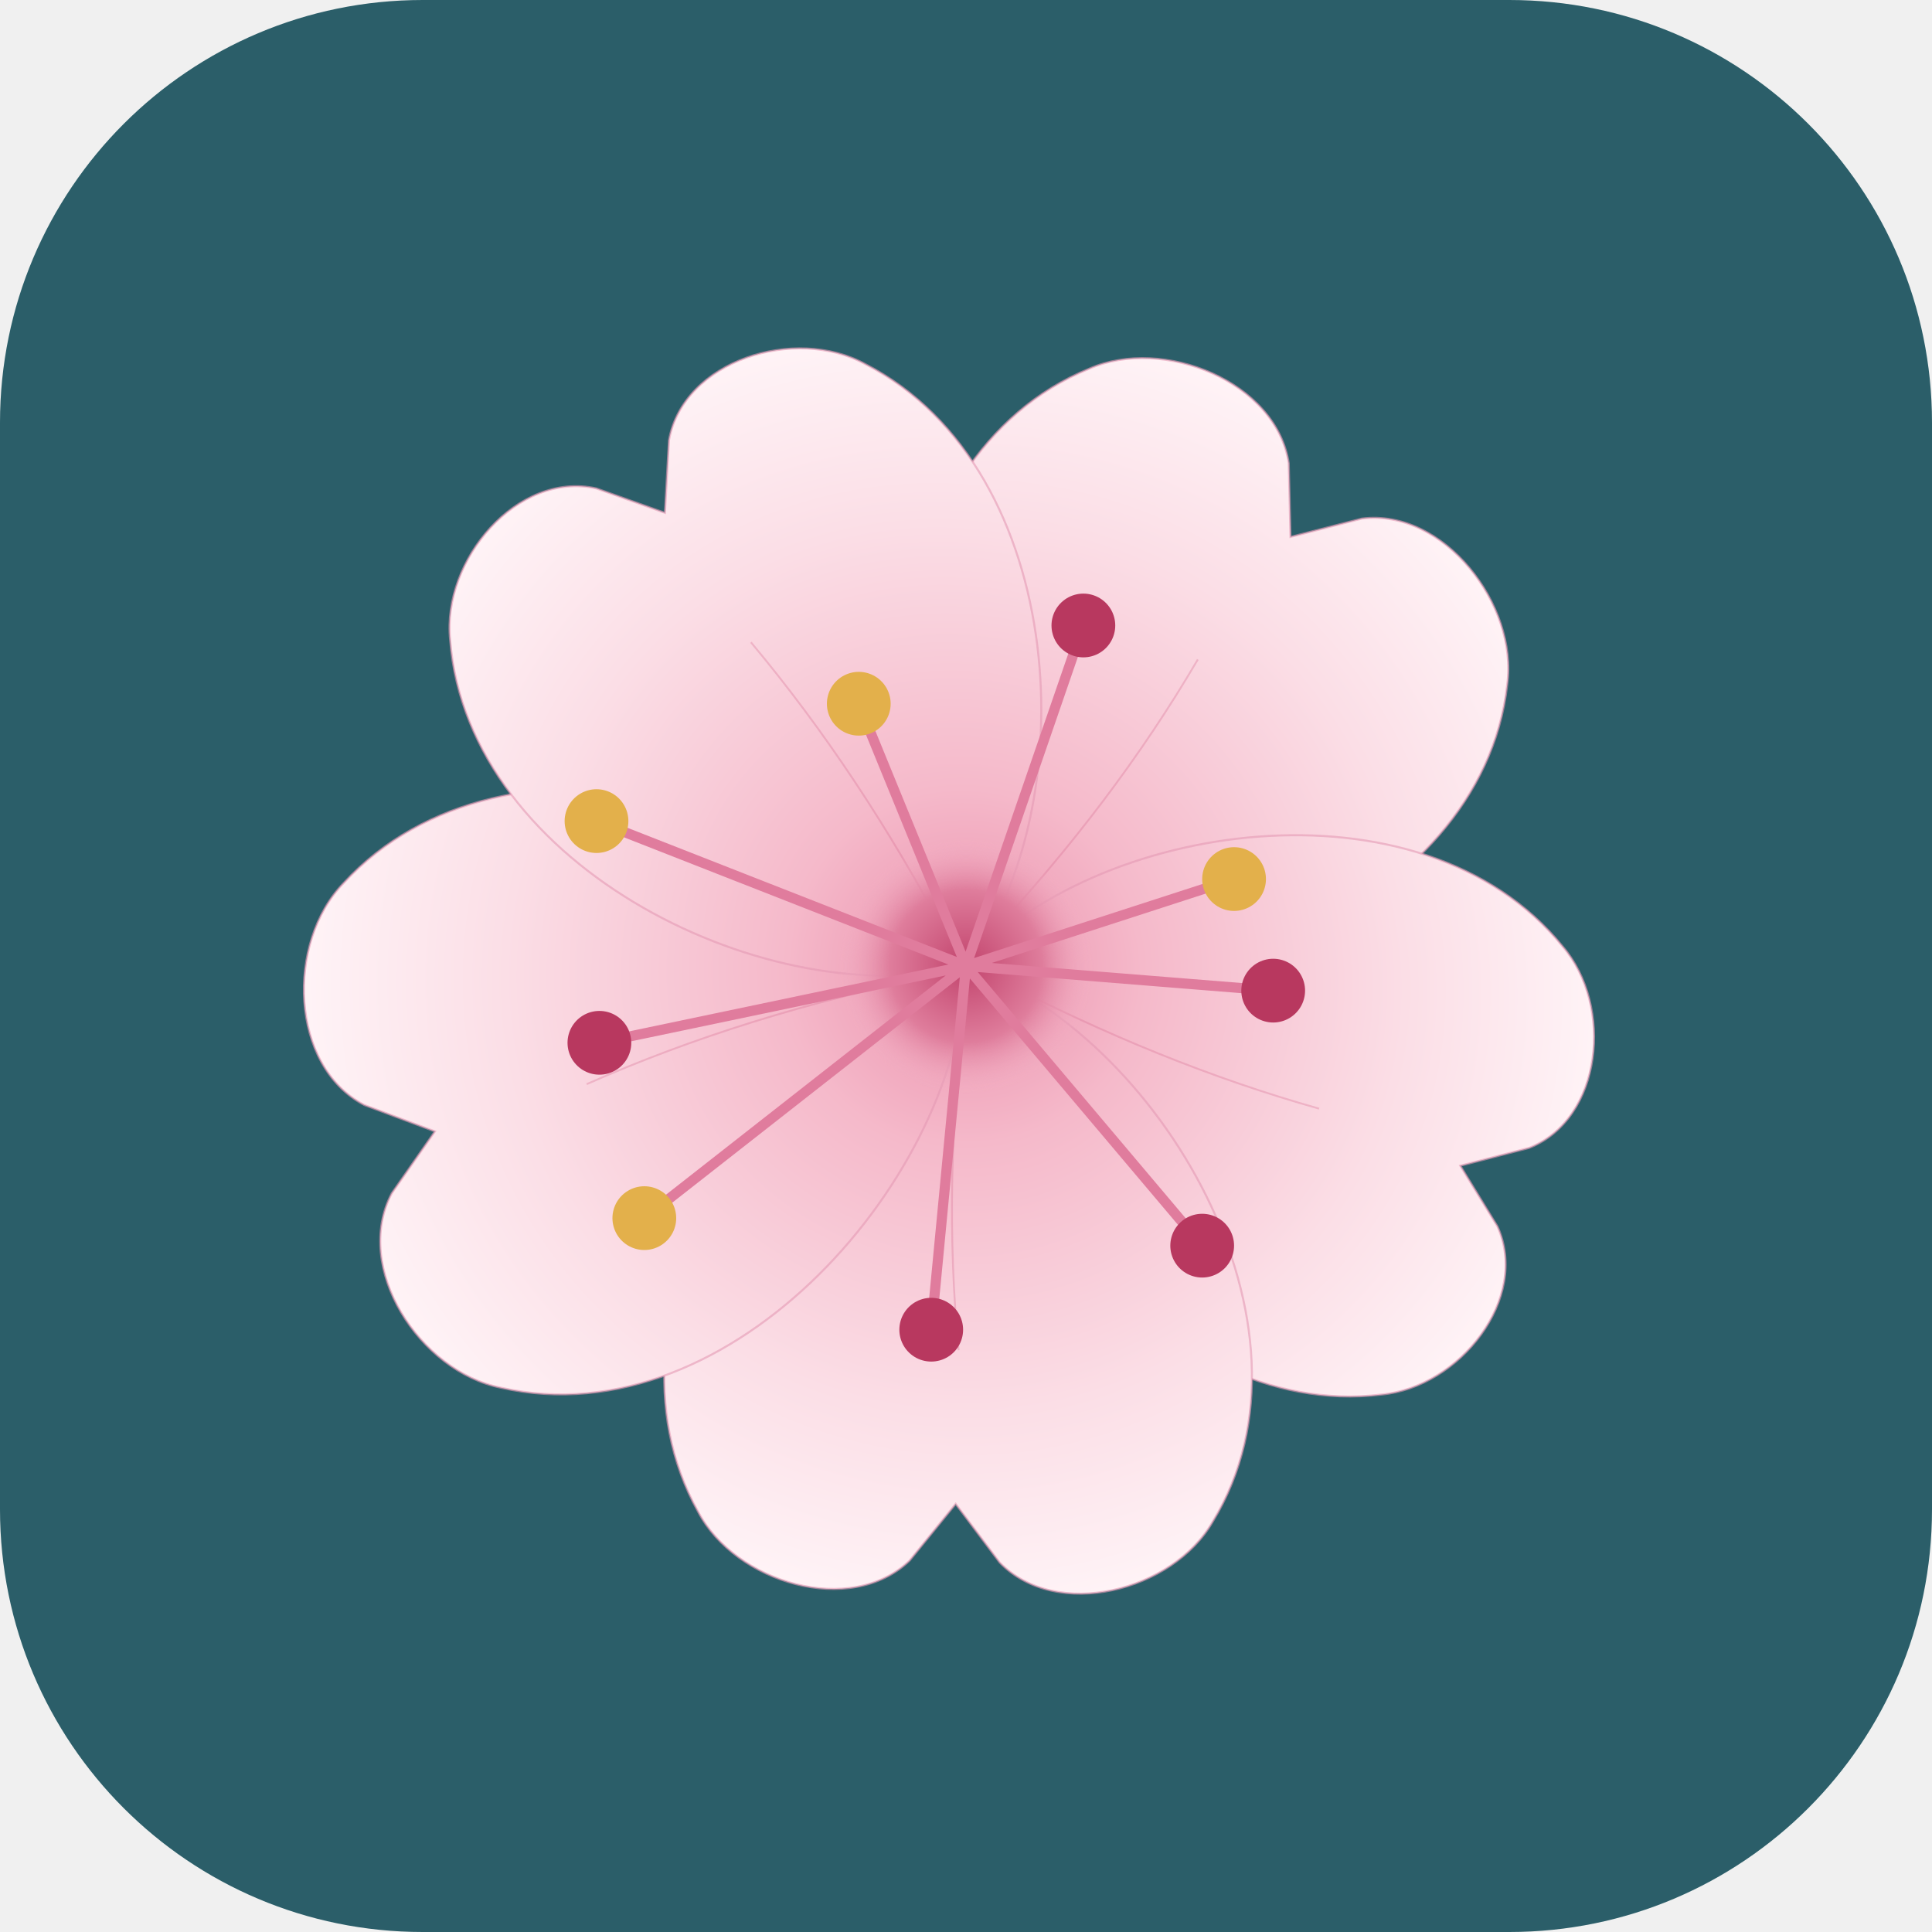
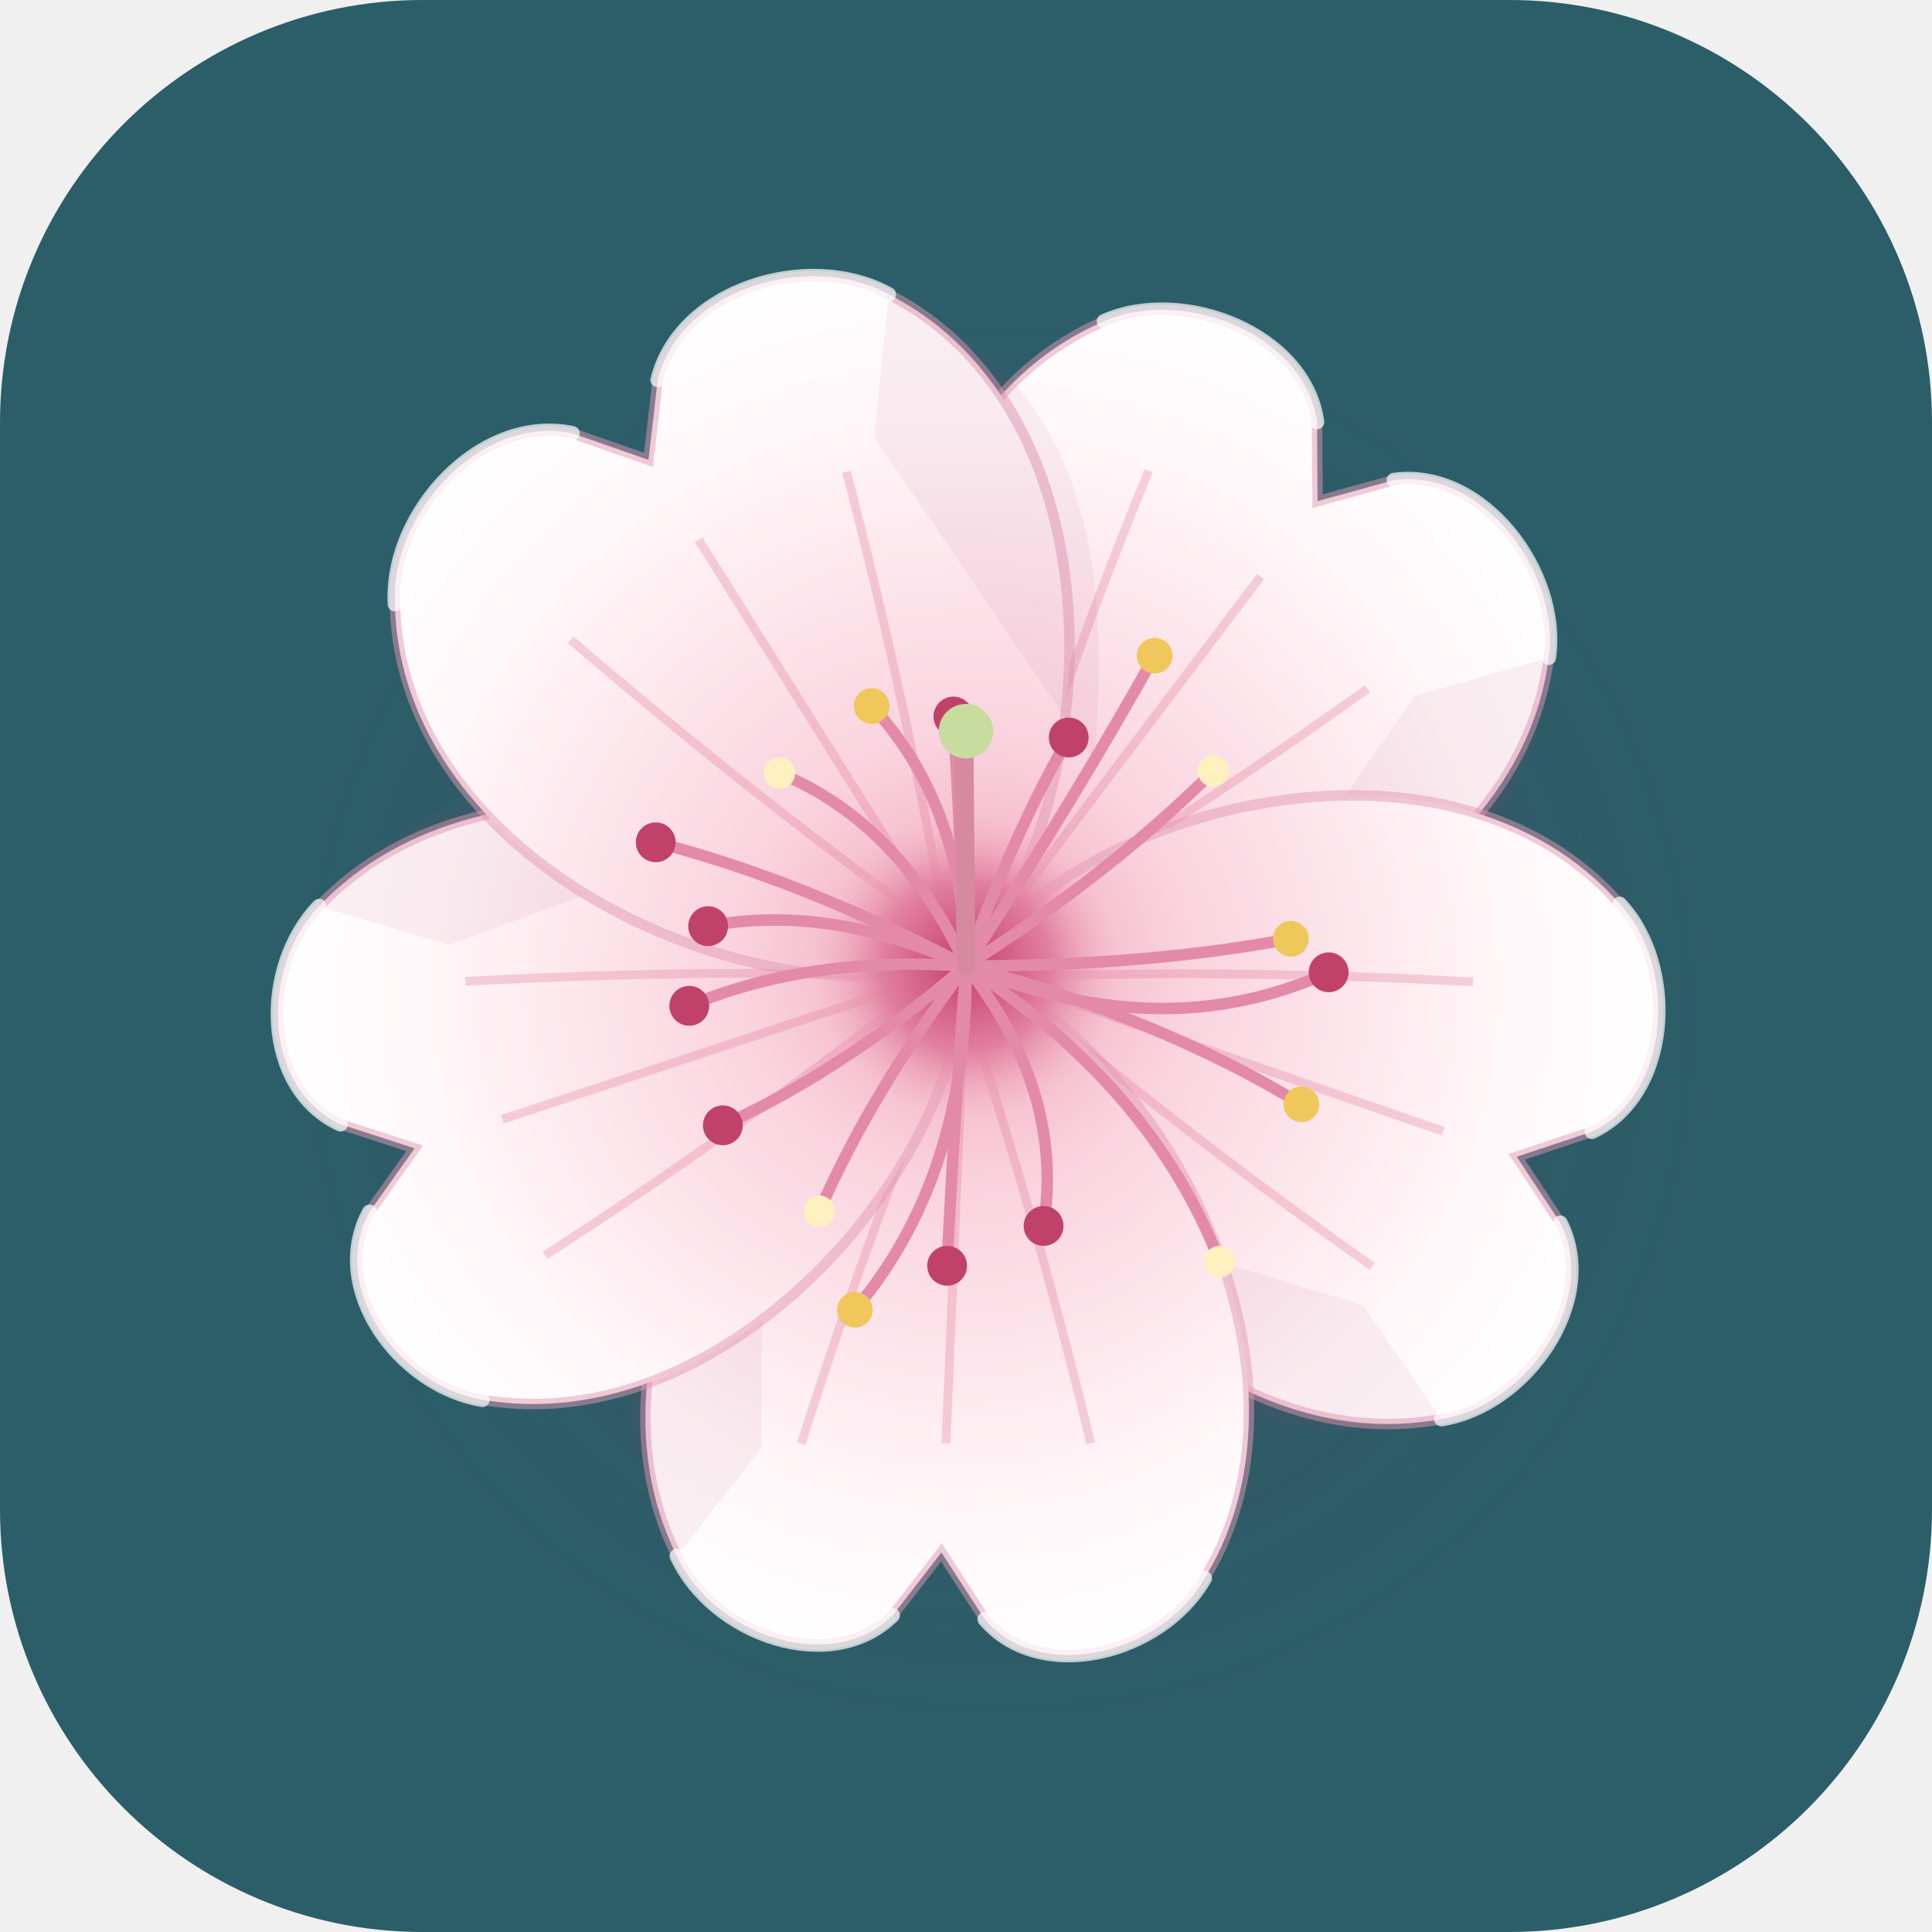
<svg xmlns="http://www.w3.org/2000/svg" viewBox="0 0 512 512">
  <rect width="512" height="512" rx="112" fill="#2B5E69" />
-   <svg x="64" y="64" width="384" height="384" viewBox="-50 -50 100 100">
+   <svg x="56" y="56" width="400" height="400" viewBox="-36 -36 72 72">
    <defs>
-       <radialGradient id="pa" cx="50%" cy="104%" r="108%">
+       <radialGradient id="bl-p0" cx="50%" cy="104%" r="108%">
+         <stop offset="0" stop-color="#ee9db6" />
+         <stop offset=".34" stop-color="#fad3df" />
+         <stop offset=".78" stop-color="#fff7f9" />
+         <stop offset="1" stop-color="#fff" />
+       </radialGradient>
+       <radialGradient id="bl-p1" cx="50%" cy="104%" r="108%">
        <stop offset="0" stop-color="#e98aa8" />
-         <stop offset=".30" stop-color="#f5b9ca" />
-         <stop offset=".70" stop-color="#fbdee6" />
-         <stop offset="1" stop-color="#fff4f7" />
+         <stop offset=".34" stop-color="#f7c3d2" />
+         <stop offset=".78" stop-color="#fff1f5" />
+         <stop offset="1" stop-color="#fff" />
      </radialGradient>
-       <radialGradient id="pb" cx="50%" cy="104%" r="108%">
-         <stop offset="0" stop-color="#e2799a" />
-         <stop offset=".30" stop-color="#f1a6bd" />
-         <stop offset=".70" stop-color="#f8ccd9" />
-         <stop offset="1" stop-color="#fde8ee" />
+       <radialGradient id="bl-p2" cx="50%" cy="104%" r="108%">
+         <stop offset="0" stop-color="#f3b3c6" />
+         <stop offset=".34" stop-color="#fbe0e8" />
+         <stop offset=".78" stop-color="#fffbfc" />
+         <stop offset="1" stop-color="#fff" />
      </radialGradient>
-       <radialGradient id="pc" cx="50%" cy="104%" r="108%">
-         <stop offset="0" stop-color="#f0a0b8" />
-         <stop offset=".30" stop-color="#f9cad8" />
-         <stop offset=".70" stop-color="#fde8ee" />
-         <stop offset="1" stop-color="#fffafb" />
+       <radialGradient id="bl-p3" cx="50%" cy="104%" r="108%">
+         <stop offset="0" stop-color="#e57d9c" />
+         <stop offset=".34" stop-color="#f4b4c7" />
+         <stop offset=".78" stop-color="#fde6ed" />
+         <stop offset="1" stop-color="#fff" />
      </radialGradient>
-       <radialGradient id="ct">
-         <stop offset="0" stop-color="#c2446d" />
-         <stop offset=".6" stop-color="#df7d9c" />
+       <radialGradient id="bl-ct">
+         <stop offset="0" stop-color="#c63f6b" />
+         <stop offset=".55" stop-color="#e17fa0" />
        <stop offset="1" stop-color="#f3b3c6" stop-opacity="0" />
      </radialGradient>
-       <linearGradient id="bd" x1="0" y1="1" x2="0" y2="0">
-         <stop offset="0" stop-color="#d4628a" />
-         <stop offset="1" stop-color="#f7bccd" />
+       <radialGradient id="bl-sh">
+         <stop offset="0" stop-color="#6b2a43" stop-opacity=".22" />
+         <stop offset=".7" stop-color="#6b2a43" stop-opacity=".07" />
+         <stop offset="1" stop-color="#6b2a43" stop-opacity="0" />
+       </radialGradient>
+       <linearGradient id="bl-bd" x1="0" y1="1" x2="0" y2="0">
+         <stop offset="0" stop-color="#cf5580" />
+         <stop offset=".7" stop-color="#f1a7bf" />
+         <stop offset="1" stop-color="#fbd9e3" />
      </linearGradient>
-       <linearGradient id="lf" x1="0" y1="0" x2="1" y2="0">
-         <stop offset="0" stop-color="#8aa37c" />
-         <stop offset="1" stop-color="#b9cba4" />
+       <linearGradient id="bl-ca" x1="0" y1="0" x2="1" y2="0">
+         <stop offset="0" stop-color="#6e3a3f" />
+         <stop offset=".5" stop-color="#a0575b" />
+         <stop offset="1" stop-color="#6e3a3f" />
      </linearGradient>
-       <g id="pt-pa">
-         <path d="M0 0C-.3 -.1 -.58 -.55 -.4 -.86C-.34 -.97 -.16 -1.02 -.07 -.93L0 -.84L.07 -.93C.16 -1.02 .34 -.97 .4 -.86C.58 -.55 .3 -.1 0 0Z" fill="url(#pa)" stroke="#e59ab4" stroke-opacity=".6" stroke-width=".55" vector-effect="non-scaling-stroke" />
-         <path d="M0 -.05Q.03 -.34 0 -.6" fill="none" stroke="#db7596" stroke-opacity=".34" stroke-width=".5" vector-effect="non-scaling-stroke" />
-       </g>
-       <g id="pt-pb">
-         <path d="M0 0C-.3 -.1 -.58 -.55 -.4 -.86C-.34 -.97 -.16 -1.02 -.07 -.93L0 -.84L.07 -.93C.16 -1.02 .34 -.97 .4 -.86C.58 -.55 .3 -.1 0 0Z" fill="url(#pb)" stroke="#e59ab4" stroke-opacity=".6" stroke-width=".55" vector-effect="non-scaling-stroke" />
-         <path d="M0 -.05Q.03 -.34 0 -.6" fill="none" stroke="#db7596" stroke-opacity=".34" stroke-width=".5" vector-effect="non-scaling-stroke" />
-       </g>
-       <g id="pt-pc">
-         <path d="M0 0C-.3 -.1 -.58 -.55 -.4 -.86C-.34 -.97 -.16 -1.02 -.07 -.93L0 -.84L.07 -.93C.16 -1.02 .34 -.97 .4 -.86C.58 -.55 .3 -.1 0 0Z" fill="url(#pc)" stroke="#e59ab4" stroke-opacity=".6" stroke-width=".55" vector-effect="non-scaling-stroke" />
-         <path d="M0 -.05Q.03 -.34 0 -.6" fill="none" stroke="#db7596" stroke-opacity=".34" stroke-width=".5" vector-effect="non-scaling-stroke" />
-       </g>
+       <linearGradient id="bl-l1" x1="0" y1="0" x2="1" y2="0">
+         <stop offset="0" stop-color="#8a4e3f" />
+         <stop offset="1" stop-color="#b98059" />
+       </linearGradient>
+       <linearGradient id="bl-l2" x1="0" y1="0" x2="1" y2="0">
+         <stop offset="0" stop-color="#6f8a55" />
+         <stop offset="1" stop-color="#a3b878" />
+       </linearGradient>
+       <filter id="bl-bk" x="-8%" y="-8%" width="116%" height="116%" color-interpolation-filters="sRGB">
+         <feTurbulence type="fractalNoise" baseFrequency=".07" numOctaves="2" seed="4" result="w" />
+         <feDisplacementMap in="SourceGraphic" in2="w" scale="3.2" xChannelSelector="R" yChannelSelector="G" result="d" />
+         <feTurbulence type="fractalNoise" baseFrequency=".03 .55" numOctaves="2" seed="9" result="n" />
+         <feColorMatrix in="n" type="matrix" values="0 0 0 0 .16  0 0 0 0 .1  0 0 0 0 .1  0 0 0 1.1 -.42" result="g" />
+         <feComposite in="g" in2="d" operator="in" result="gi" />
+         <feMerge>
+           <feMergeNode in="d" />
+           <feMergeNode in="gi" />
+         </feMerge>
+       </filter>
    </defs>
-     <g transform="translate(0 0) rotate(0) scale(1 1)">
-       <g transform="rotate(37.1)">
-         <use href="#pt-pa" transform="scale(45.2 44.2)" />
-       </g>
-       <g transform="rotate(112)">
-         <use href="#pt-pa" transform="scale(41.7 43.8)" />
-       </g>
-       <g transform="rotate(181.1)">
-         <use href="#pt-pa" transform="scale(44.4 44.2)" />
-       </g>
-       <g transform="rotate(252.7)">
-         <use href="#pt-pa" transform="scale(45.6 45.7)" />
-       </g>
-       <g transform="rotate(326.4)">
-         <use href="#pt-pa" transform="scale(43 44.7)" />
-       </g>
-       <circle r="8.8" fill="url(#ct)" />
-       <path d="M0 0L21.2 1.7M0 0L16.3 19.3M0 0L-2.4 25.1M0 0L-22.2 17.4M0 0L-25.3 5.3M0 0L-25.5 -10M0 0L-7.4 -18.1M0 0L8.1 -23.5M0 0L18.5 -6" stroke="#e07c9d" stroke-width=".7" stroke-linecap="round" fill="none" />
-       <path d="M21.2 1.7h0M16.3 19.3h0M-2.4 25.1h0M-25.3 5.3h0M8.1 -23.5h0" stroke="#b8385f" stroke-width="4.4" stroke-linecap="round" />
-       <path d="M-22.2 17.4h0M-25.5 -10h0M-7.4 -18.1h0M18.5 -6h0" stroke="#e3b04b" stroke-width="4.4" stroke-linecap="round" />
+     <circle cx="1.6" cy="2.6" r="35" fill="url(#bl-sh)" />
+     <g transform="rotate(37.1)">
+       <path d="M0 0C-10 -3.3 -19.2 -18.2 -13.3 -28.5C-11.3 -32.1 -5.3 -33.8 -2.3 -30.8L0 -27.8L2.3 -30.8C5.3 -33.8 11.3 -32.1 13.3 -28.5C19.2 -18.2 10 -3.3 0 0Z" fill="url(#bl-p0)" stroke="#e39ab4" stroke-opacity=".5" stroke-width=".5" />
+       <path d="M0 -1.7Q-4 -11.6 -7.3 -24.1M0 -1.7Q0 -11.6 0 -23.3M0 -1.7Q4 -11.6 7.3 -22.1" fill="none" stroke="#dc7596" stroke-opacity=".3" stroke-width=".42" />
+       <path d="M10 -5C18.6 -16.5 16.6 -23.2 13.3 -28.5L9.3 -23.2Z" fill="#a8456a" fill-opacity=".07" />
+       <path d="M-13.3 -28.5C-11.3 -32.1 -5.3 -33.8 -2.3 -30.8M2.3 -30.8C5.3 -33.8 11.3 -32.1 13.3 -28.5" fill="none" stroke="#fff" stroke-opacity=".7" stroke-width=".7" stroke-linecap="round" />
    </g>
+     <g transform="rotate(109.1)">
+       <path d="M0 0C-9.8 -3.3 -18.9 -18.2 -13 -28.5C-11.1 -32.1 -5.2 -33.8 -2.3 -30.8L0 -27.8L2.3 -30.8C5.2 -33.8 11.1 -32.1 13 -28.5C18.9 -18.2 9.8 -3.3 0 0Z" fill="url(#bl-p0)" stroke="#e39ab4" stroke-opacity=".5" stroke-width=".5" />
+       <path d="M0 -1.7Q-3.9 -11.6 -7.2 -23.1M0 -1.7Q0 -11.6 0 -24.1M0 -1.7Q3.9 -11.6 7.2 -23" fill="none" stroke="#dc7596" stroke-opacity=".3" stroke-width=".42" />
+       <path d="M9.8 -5C18.2 -16.5 16.3 -23.2 13 -28.5L9.1 -23.2Z" fill="#a8456a" fill-opacity=".07" />
+       <path d="M-13 -28.5C-11.1 -32.1 -5.2 -33.8 -2.3 -30.8M2.3 -30.8C5.2 -33.8 11.1 -32.1 13 -28.5" fill="none" stroke="#fff" stroke-opacity=".7" stroke-width=".7" stroke-linecap="round" />
+     </g>
+     <g transform="rotate(182.4)">
+       <path d="M0 0C-9.4 -3.3 -18.3 -18.4 -12.6 -28.7C-10.7 -32.4 -5 -34.1 -2.2 -31.1L0 -28L2.2 -31.1C5 -34.1 10.7 -32.4 12.6 -28.7C18.3 -18.4 9.4 -3.3 0 0Z" fill="url(#bl-p0)" stroke="#e39ab4" stroke-opacity=".5" stroke-width=".5" />
+       <path d="M0 -1.7Q-3.8 -11.7 -6.9 -22.5M0 -1.7Q0 -11.7 0 -22.8M0 -1.7Q3.8 -11.7 6.9 -23.1" fill="none" stroke="#dc7596" stroke-opacity=".3" stroke-width=".42" />
+       <path d="M9.4 -5C17.6 -16.7 15.7 -23.4 12.6 -28.7L8.8 -23.4Z" fill="#a8456a" fill-opacity=".07" />
+       <path d="M-12.6 -28.7C-10.7 -32.4 -5 -34.1 -2.2 -31.1M2.2 -31.1C5 -34.1 10.7 -32.4 12.6 -28.7" fill="none" stroke="#fff" stroke-opacity=".7" stroke-width=".7" stroke-linecap="round" />
+     </g>
+     <g transform="rotate(251.7)">
+       <path d="M0 0C-9.3 -3.3 -17.9 -18.1 -12.4 -28.4C-10.5 -32 -5 -33.7 -2.2 -30.7L0 -27.7L2.2 -30.7C5 -33.7 10.5 -32 12.4 -28.4C17.9 -18.1 9.3 -3.3 0 0Z" fill="url(#bl-p0)" stroke="#e39ab4" stroke-opacity=".5" stroke-width=".5" />
+       <path d="M0 -1.6Q-3.7 -11.5 -6.8 -23.4M0 -1.6Q0 -11.5 0 -23.3M0 -1.6Q3.7 -11.5 6.8 -22.9" fill="none" stroke="#dc7596" stroke-opacity=".3" stroke-width=".42" />
+       <path d="M9.3 -4.9C17.3 -16.5 15.5 -23.1 12.4 -28.4L8.7 -23.1Z" fill="#a8456a" fill-opacity=".07" />
+       <path d="M-12.4 -28.4C-10.5 -32 -5 -33.7 -2.2 -30.7M2.2 -30.7C5 -33.7 10.5 -32 12.4 -28.4" fill="none" stroke="#fff" stroke-opacity=".7" stroke-width=".7" stroke-linecap="round" />
+     </g>
+     <g transform="rotate(327.9)">
+       <path d="M0 0C-10.4 -3.4 -20.2 -18.6 -13.9 -29.1C-11.8 -32.9 -5.6 -34.6 -2.4 -31.5L0 -28.5L2.4 -31.5C5.6 -34.6 11.8 -32.9 13.9 -29.1C20.2 -18.6 10.4 -3.4 0 0Z" fill="url(#bl-p0)" stroke="#e39ab4" stroke-opacity=".5" stroke-width=".5" />
+       <path d="M0 -1.7Q-4.2 -11.9 -7.7 -23.2M0 -1.7Q0 -11.9 0 -24M0 -1.7Q4.2 -11.9 7.7 -23" fill="none" stroke="#dc7596" stroke-opacity=".3" stroke-width=".42" />
+       <path d="M10.4 -5.1C19.5 -16.9 17.4 -23.7 13.9 -29.1L9.7 -23.7Z" fill="#a8456a" fill-opacity=".07" />
+       <path d="M-13.9 -29.1C-11.8 -32.9 -5.6 -34.6 -2.4 -31.5M2.4 -31.5C5.6 -34.6 11.8 -32.9 13.9 -29.1" fill="none" stroke="#fff" stroke-opacity=".7" stroke-width=".7" stroke-linecap="round" />
+     </g>
+     <circle r="7.3" fill="url(#bl-ct)" />
+     <path d="M0 0Q9.4 3.9 17.3 0.3M0 0Q9.3 2.5 16 6.6M0 0Q8.9 5.8 12.1 14.1M0 0Q4.7 6 3.7 12.4M0 0Q-0.6 7.8 -0.9 14.3M0 0Q0.1 10 -5.3 16.4M0 0Q-4.5 6 -7 11.7M0 0Q-5.9 5 -11.6 7.6M0 0Q-7.5 -0.5 -13.2 1.9M0 0Q-6.5 -3 -12.3 -1.9M0 0Q-7.8 -4.1 -14.8 -5.9M0 0Q-3.1 -6.8 -8.9 -9.2M0 0Q-0.1 -7.7 -4.5 -12.4M0 0Q-0.3 -6.6 -0.6 -11.9M0 0Q2.2 -6.2 4.9 -10.9M0 0Q5.2 -8 9 -14.8M0 0Q7 -4.5 11.8 -9.3M0 0Q8.6 0 15.5 -1.3" fill="none" stroke="#e48aa9" stroke-width=".55" stroke-linecap="round" />
+     <path d="M17.3 0.3h0M3.7 12.4h0M-0.9 14.3h0M-11.6 7.6h0M-13.2 1.9h0M-12.3 -1.9h0M-14.8 -5.9h0M-0.6 -11.9h0M4.9 -10.9h0" stroke="#c0426b" stroke-width="1.9" stroke-linecap="round" />
+     <path d="M16 6.6h0M-5.3 16.4h0M-4.5 -12.4h0M9 -14.8h0M15.5 -1.3h0" stroke="#f0c75a" stroke-width="1.7" stroke-linecap="round" />
+     <path d="M12.1 14.1h0M-7 11.7h0M-8.9 -9.2h0M11.8 -9.3h0" stroke="#fff0c0" stroke-width="1.5" stroke-linecap="round" />
+     <path d="M0 0L-0.1 -11.2" stroke="#d58aa2" stroke-width=".9" stroke-linecap="round" />
+     <circle cx="0" cy="-11.2" r="1.3" fill="#c9dc9f" />
  </svg>
</svg>
